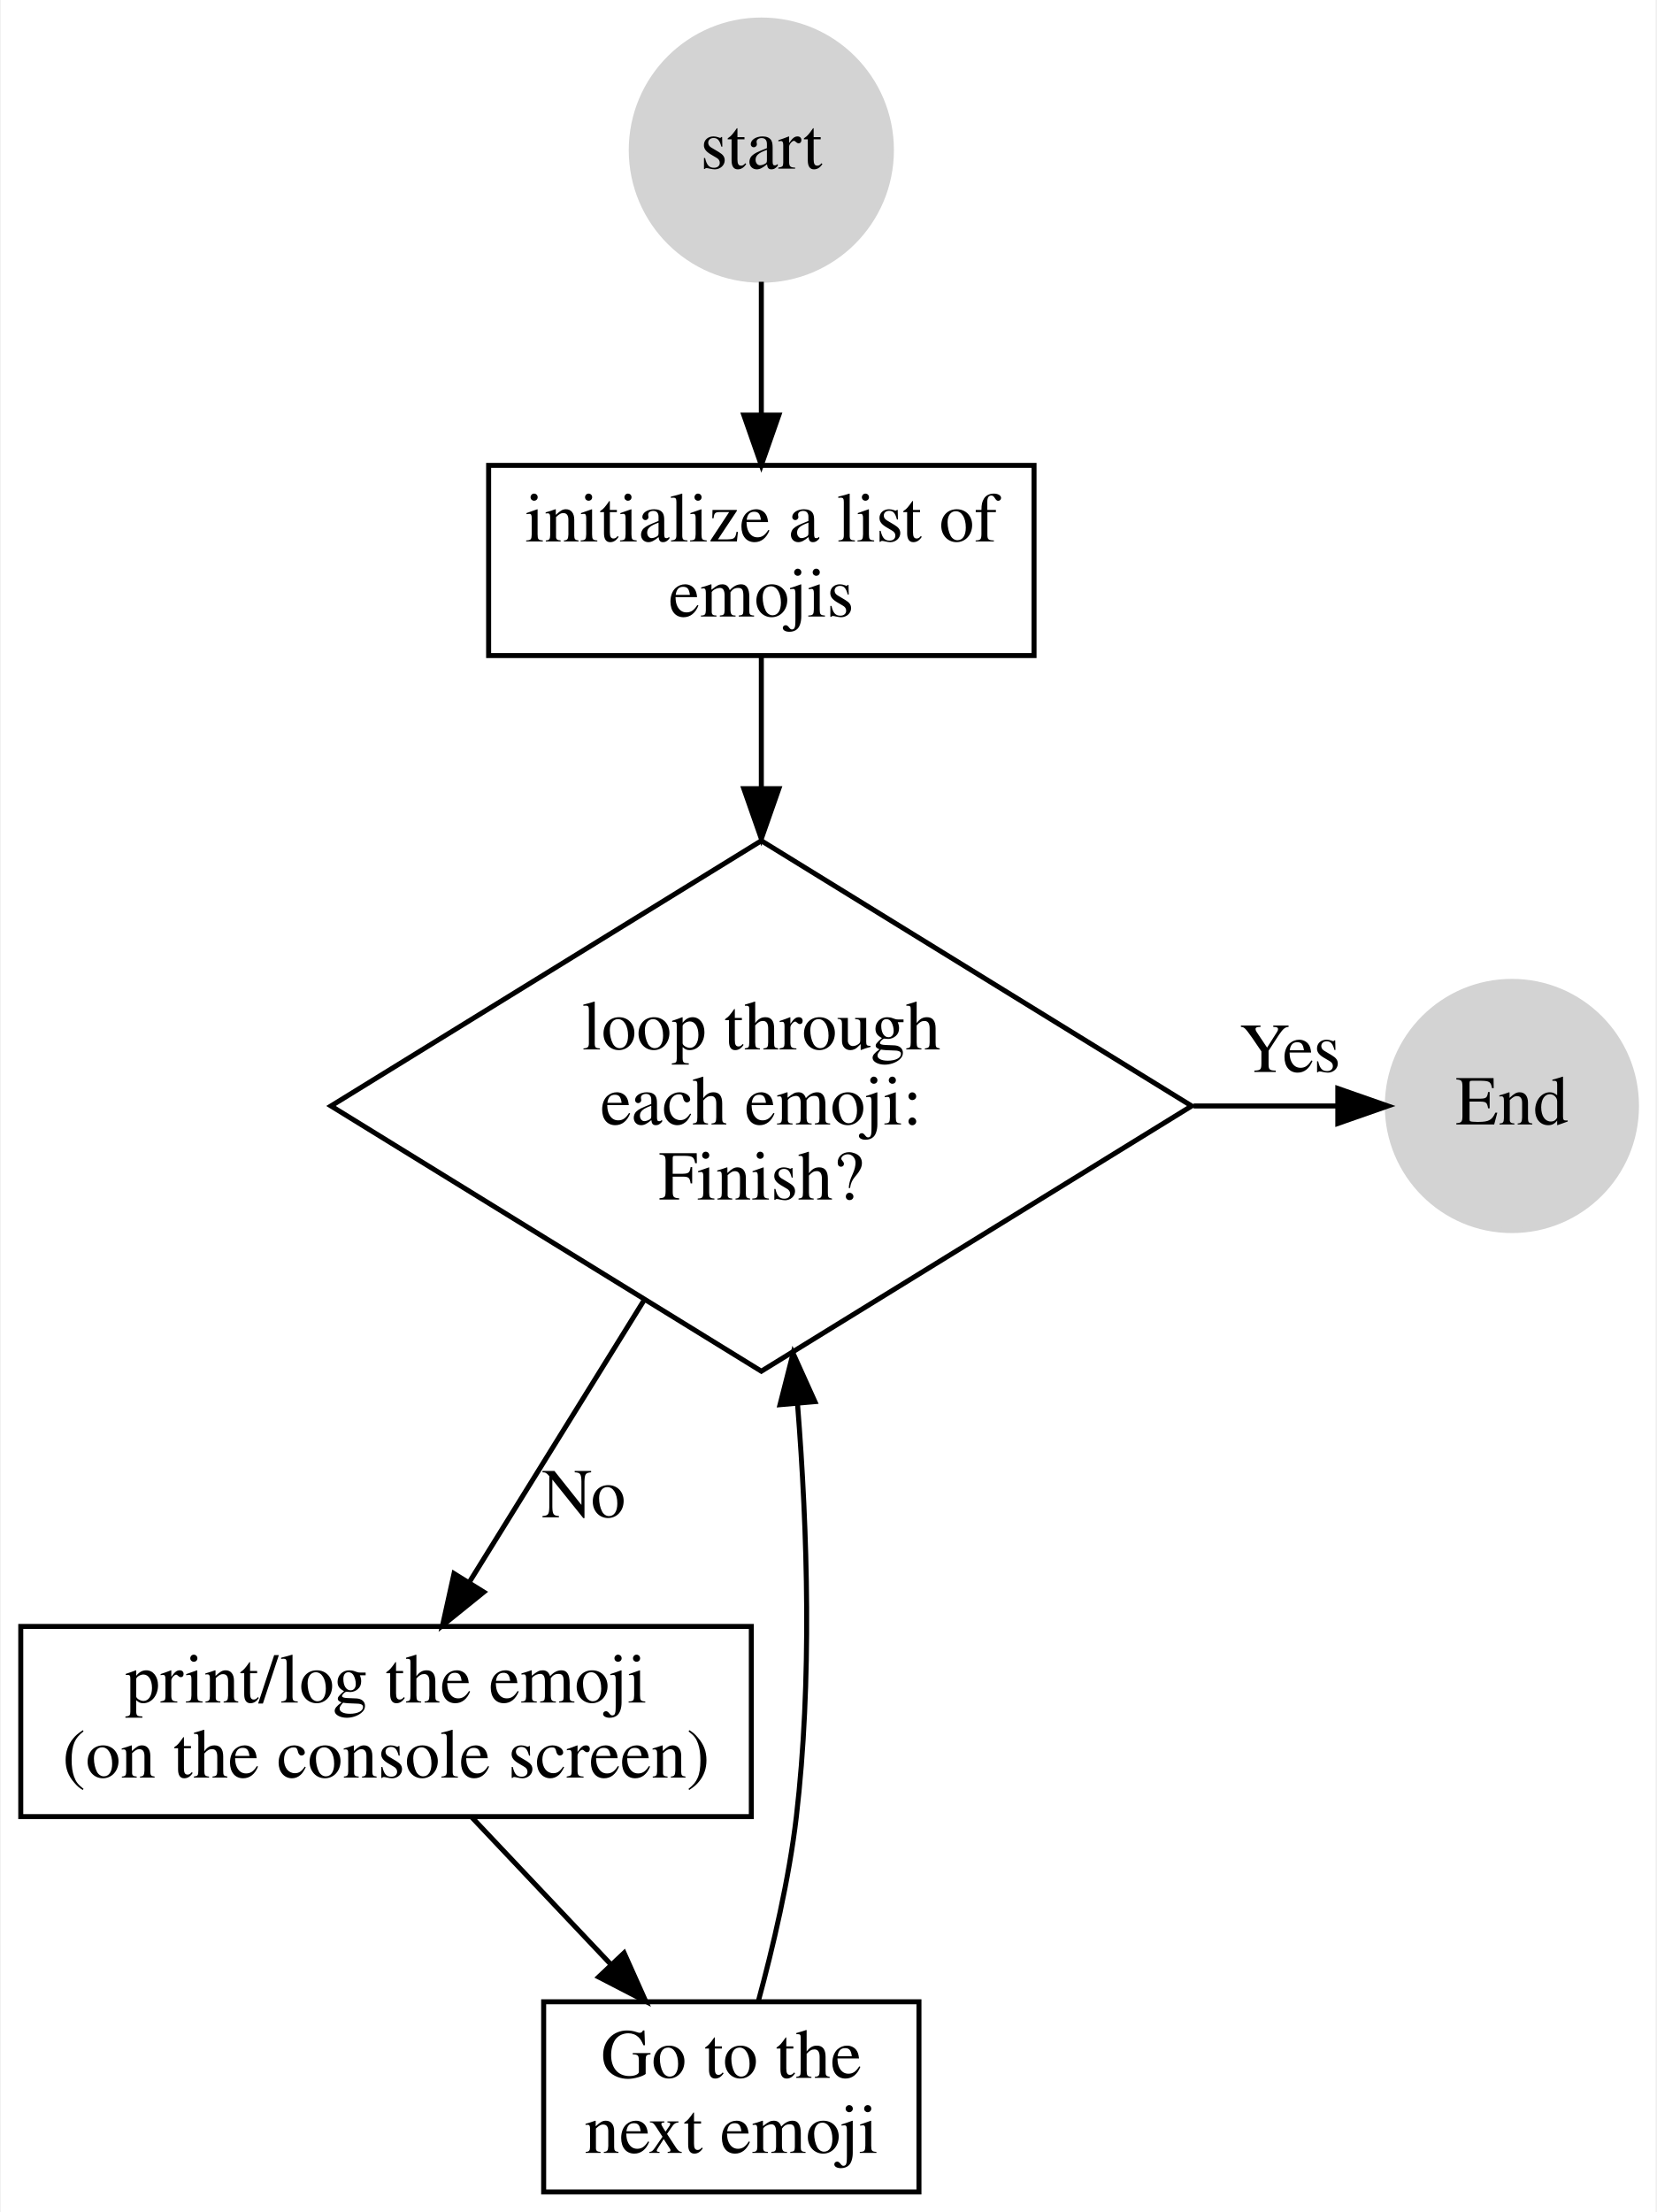
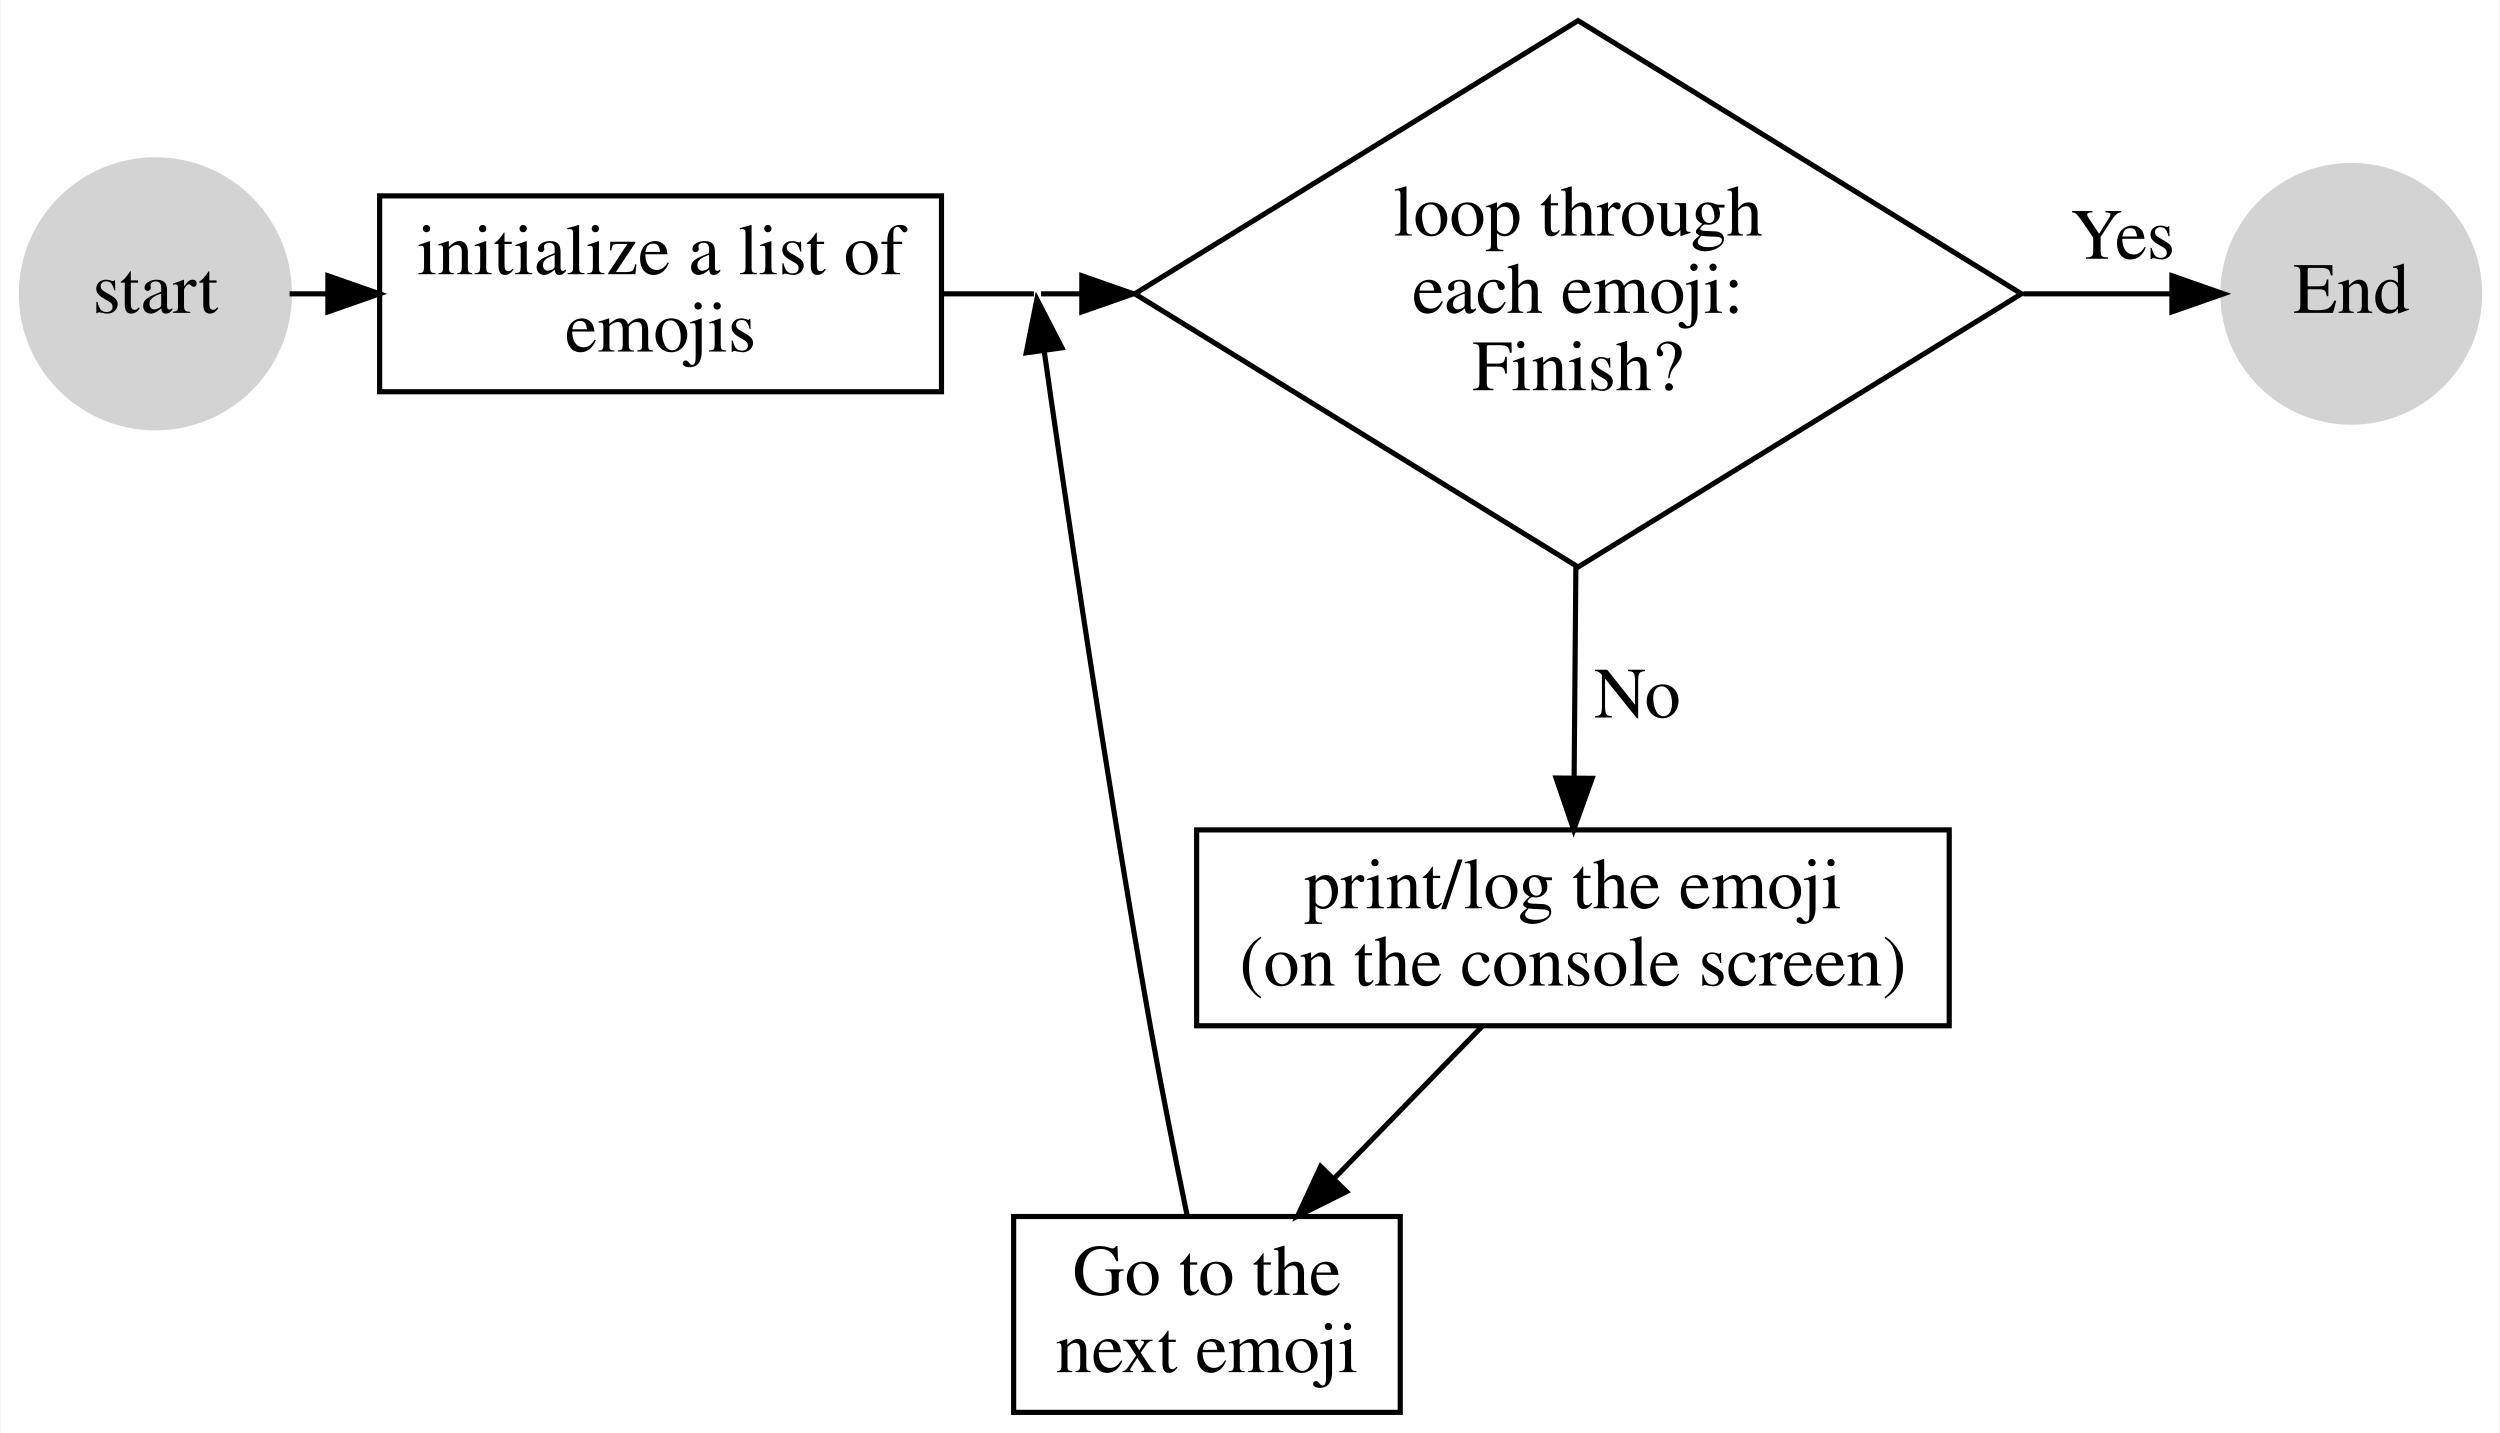
- <svg xmlns="http://www.w3.org/2000/svg" width="331pt" height="442pt" viewBox="0.00 0.00 330.70 442.00">
-   <g id="graph0" class="graph" transform="scale(1 1) rotate(0) translate(4 437.995)">
-     <polygon fill="white" stroke="none" points="-4,4 -4,-437.995 326.698,-437.995 326.698,4 -4,4" />
+ <svg xmlns="http://www.w3.org/2000/svg" width="485pt" height="278pt" viewBox="0.00 0.00 484.70 278.00">
+   <g id="graph0" class="graph" transform="scale(1 1) rotate(0) translate(4 274)">
+     <polygon fill="white" stroke="none" points="-4,4 -4,-274 480.696,-274 480.696,4 -4,4" />
    <g id="node1" class="node">
-       <ellipse fill="lightgrey" stroke="lightgrey" cx="148" cy="-407.998" rx="25.995" ry="25.995" />
-       <text text-anchor="middle" x="148" y="-404.298" font-family="Times,serif" font-size="14.00">start</text>
+       <ellipse fill="lightgrey" stroke="lightgrey" cx="25.998" cy="-217" rx="25.995" ry="25.995" />
+       <text text-anchor="middle" x="25.998" y="-213.3" font-family="Times,serif" font-size="14.00">start</text>
    </g>
    <g id="node2" class="node">
-       <polygon fill="none" stroke="black" points="202.5,-345 93.5,-345 93.5,-307 202.5,-307 202.5,-345" />
-       <text text-anchor="middle" x="148" y="-329.8" font-family="Times,serif" font-size="14.00">initialize a list of</text>
-       <text text-anchor="middle" x="148" y="-314.8" font-family="Times,serif" font-size="14.00"> emojis </text>
+       <polygon fill="none" stroke="black" points="178.498,-236 69.498,-236 69.498,-198 178.498,-198 178.498,-236" />
+       <text text-anchor="middle" x="123.998" y="-220.8" font-family="Times,serif" font-size="14.00">initialize a list of</text>
+       <text text-anchor="middle" x="123.998" y="-205.8" font-family="Times,serif" font-size="14.00"> emojis </text>
    </g>
    <g id="edge1" class="edge">
-       <path fill="none" stroke="black" d="M148,-381.686C148,-373.225 148,-363.745 148,-355.086" />
-       <polygon fill="black" stroke="black" points="151.5,-355.053 148,-345.053 144.5,-355.053 151.5,-355.053" />
+       <path fill="none" stroke="black" d="M52.029,-217C54.48,-217 56.931,-217 59.382,-217" />
+       <polygon fill="black" stroke="black" points="59.459,-220.5 69.459,-217 59.459,-213.5 59.459,-220.5" />
+     </g>
+     <g id="node7" class="node" />
+     <g id="edge2" class="edge">
+       <path fill="none" stroke="black" d="M178.748,-217C184.641,-217 190.534,-217 196.427,-217" />
    </g>
    <g id="node3" class="node">
-       <polygon fill="none" stroke="black" points="148,-270 62,-217 148,-164 234,-217 148,-270" />
-       <text text-anchor="middle" x="148" y="-228.3" font-family="Times,serif" font-size="14.00">loop through</text>
-       <text text-anchor="middle" x="148" y="-213.3" font-family="Times,serif" font-size="14.00"> each emoji:</text>
-       <text text-anchor="middle" x="148" y="-198.3" font-family="Times,serif" font-size="14.00"> Finish?</text>
-     </g>
-     <g id="edge2" class="edge">
-       <path fill="none" stroke="black" d="M148,-306.849C148,-299.326 148,-290.115 148,-280.505" />
-       <polygon fill="black" stroke="black" points="151.5,-280.4 148,-270.4 144.5,-280.4 151.5,-280.4" />
+       <polygon fill="none" stroke="black" points="301.998,-270 215.998,-217 301.998,-164 387.998,-217 301.998,-270" />
+       <text text-anchor="middle" x="301.998" y="-228.3" font-family="Times,serif" font-size="14.00">loop through</text>
+       <text text-anchor="middle" x="301.998" y="-213.3" font-family="Times,serif" font-size="14.00"> each emoji:</text>
+       <text text-anchor="middle" x="301.998" y="-198.3" font-family="Times,serif" font-size="14.00"> Finish?</text>
    </g>
    <g id="node4" class="node">
-       <ellipse fill="lightgrey" stroke="lightgrey" cx="298" cy="-217" rx="24.897" ry="24.897" />
-       <text text-anchor="middle" x="298" y="-213.3" font-family="Times,serif" font-size="14.00">End</text>
+       <ellipse fill="lightgrey" stroke="lightgrey" cx="451.998" cy="-217" rx="24.897" ry="24.897" />
+       <text text-anchor="middle" x="451.998" y="-213.3" font-family="Times,serif" font-size="14.00">End</text>
+     </g>
+     <g id="edge4" class="edge">
+       <path fill="none" stroke="black" d="M388.384,-217C398.478,-217 408.289,-217 417.065,-217" />
+       <polygon fill="black" stroke="black" points="417.205,-220.5 427.205,-217 417.205,-213.5 417.205,-220.5" />
+       <text text-anchor="middle" x="407.649" y="-223.8" font-family="Times,serif" font-size="14.00">Yes</text>
+     </g>
+     <g id="node5" class="node">
+       <polygon fill="none" stroke="black" points="373.998,-113 227.998,-113 227.998,-75 373.998,-75 373.998,-113" />
+       <text text-anchor="middle" x="300.998" y="-97.8" font-family="Times,serif" font-size="14.00">print/log the emoji</text>
+       <text text-anchor="middle" x="300.998" y="-82.8" font-family="Times,serif" font-size="14.00"> (on the console screen)</text>
+     </g>
+     <g id="edge5" class="edge">
+       <path fill="none" stroke="black" d="M301.568,-163.983C301.453,-150.055 301.333,-135.516 301.232,-123.396" />
+       <polygon fill="black" stroke="black" points="304.729,-123.004 301.147,-113.033 297.73,-123.062 304.729,-123.004" />
+       <text text-anchor="middle" x="313.498" y="-134.8" font-family="Times,serif" font-size="14.00">  No</text>
+     </g>
+     <g id="node6" class="node">
+       <polygon fill="none" stroke="black" points="267.498,-38 192.498,-38 192.498,-0 267.498,-0 267.498,-38" />
+       <text text-anchor="middle" x="229.998" y="-22.8" font-family="Times,serif" font-size="14.00">Go to the</text>
+       <text text-anchor="middle" x="229.998" y="-7.8" font-family="Times,serif" font-size="14.00">next emoji</text>
+     </g>
+     <g id="edge6" class="edge">
+       <path fill="none" stroke="black" d="M283.447,-74.955C274.743,-66.005 264.084,-55.047 254.582,-45.277" />
+       <polygon fill="black" stroke="black" points="257.074,-42.819 247.592,-38.09 252.056,-47.699 257.074,-42.819" />
+     </g>
+     <g id="edge7" class="edge">
+       <path fill="none" stroke="black" d="M226.135,-38.296C223.931,-48.978 221.181,-62.728 218.998,-75 210.282,-123.983 201.703,-182.879 198.409,-205.996" />
+       <polygon fill="black" stroke="black" points="194.937,-205.552 197.006,-215.943 201.868,-206.53 194.937,-205.552" />
    </g>
    <g id="edge3" class="edge">
-       <path fill="none" stroke="black" d="M234.386,-217C244.48,-217 254.291,-217 263.067,-217" />
-       <polygon fill="black" stroke="black" points="263.207,-220.5 273.207,-217 263.207,-213.5 263.207,-220.5" />
-       <text text-anchor="middle" x="253.651" y="-223.8" font-family="Times,serif" font-size="14.00">Yes</text>
-     </g>
-     <g id="node5" class="node">
-       <polygon fill="none" stroke="black" points="146,-113 0,-113 0,-75 146,-75 146,-113" />
-       <text text-anchor="middle" x="73" y="-97.8" font-family="Times,serif" font-size="14.00">print/log the emoji</text>
-       <text text-anchor="middle" x="73" y="-82.8" font-family="Times,serif" font-size="14.00"> (on the console screen)</text>
-     </g>
-     <g id="edge4" class="edge">
-       <path fill="none" stroke="black" d="M124.475,-178.047C113.166,-159.802 99.879,-138.364 89.636,-121.84" />
-       <polygon fill="black" stroke="black" points="92.535,-119.873 84.292,-113.217 86.585,-123.561 92.535,-119.873" />
-       <text text-anchor="middle" x="112.5" y="-134.8" font-family="Times,serif" font-size="14.00">No</text>
-     </g>
-     <g id="node6" class="node">
-       <polygon fill="none" stroke="black" points="179.5,-38 104.5,-38 104.5,-0 179.5,-0 179.5,-38" />
-       <text text-anchor="middle" x="142" y="-22.8" font-family="Times,serif" font-size="14.00">Go to the</text>
-       <text text-anchor="middle" x="142" y="-7.8" font-family="Times,serif" font-size="14.00">next emoji</text>
-     </g>
-     <g id="edge5" class="edge">
-       <path fill="none" stroke="black" d="M90.056,-74.955C98.433,-66.093 108.67,-55.262 117.836,-45.565" />
-       <polygon fill="black" stroke="black" points="120.575,-47.762 124.901,-38.09 115.488,-42.953 120.575,-47.762" />
-     </g>
-     <g id="edge6" class="edge">
-       <path fill="none" stroke="black" d="M147.409,-38.144C150.296,-48.776 153.546,-62.526 155,-75 158.143,-101.96 157.257,-131.98 155.239,-157.368" />
-       <polygon fill="black" stroke="black" points="151.731,-157.311 154.348,-167.578 158.704,-157.92 151.731,-157.311" />
+       <path fill="none" stroke="black" d="M197.818,-217C200.429,-217 203.041,-217 205.652,-217" />
+       <polygon fill="black" stroke="black" points="205.724,-220.5 215.724,-217 205.724,-213.5 205.724,-220.5" />
    </g>
  </g>
</svg>
